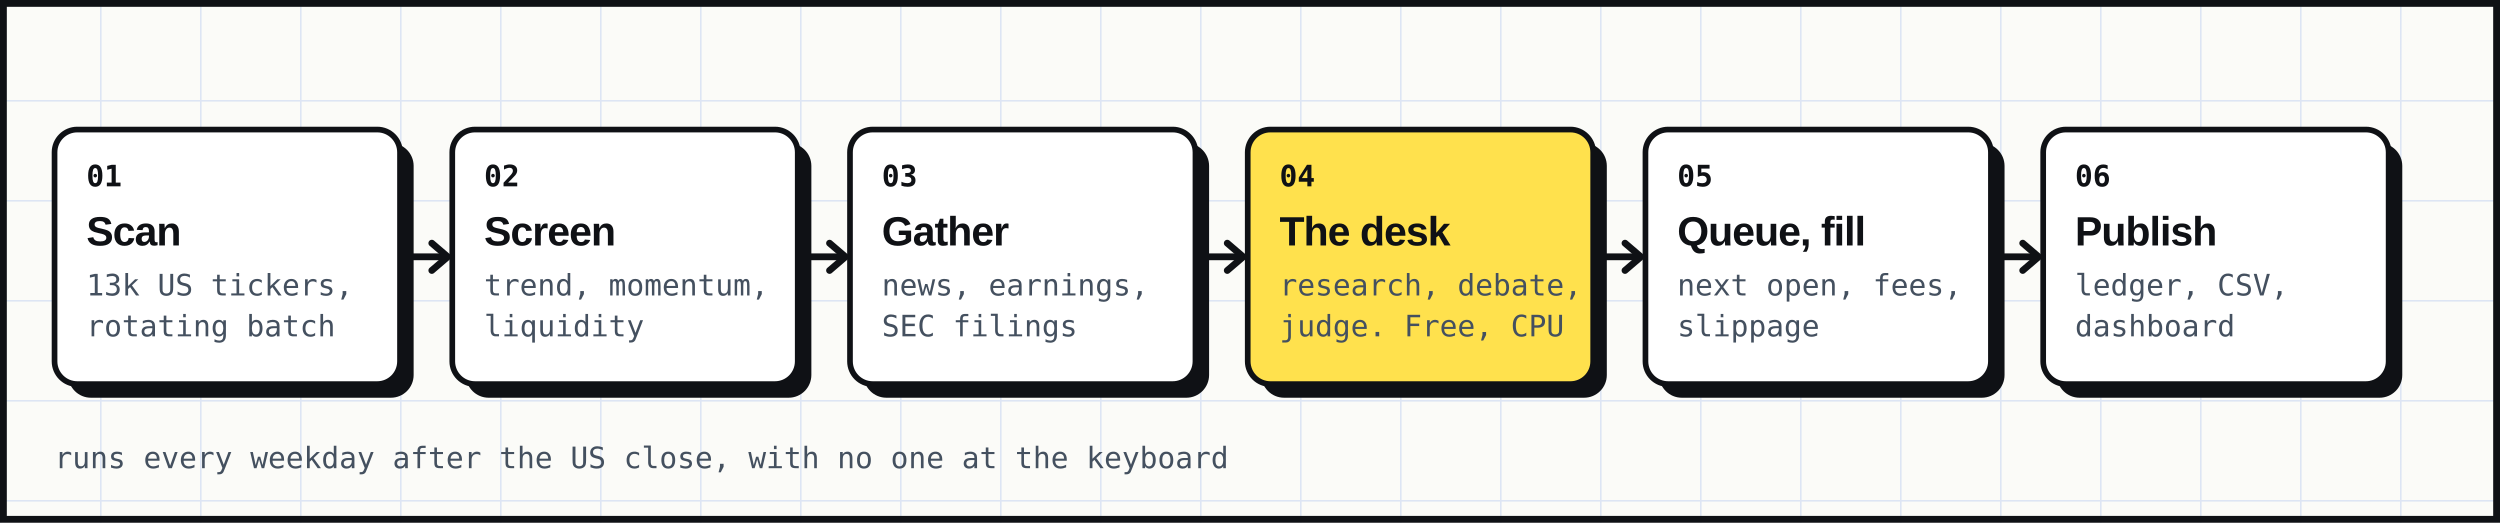
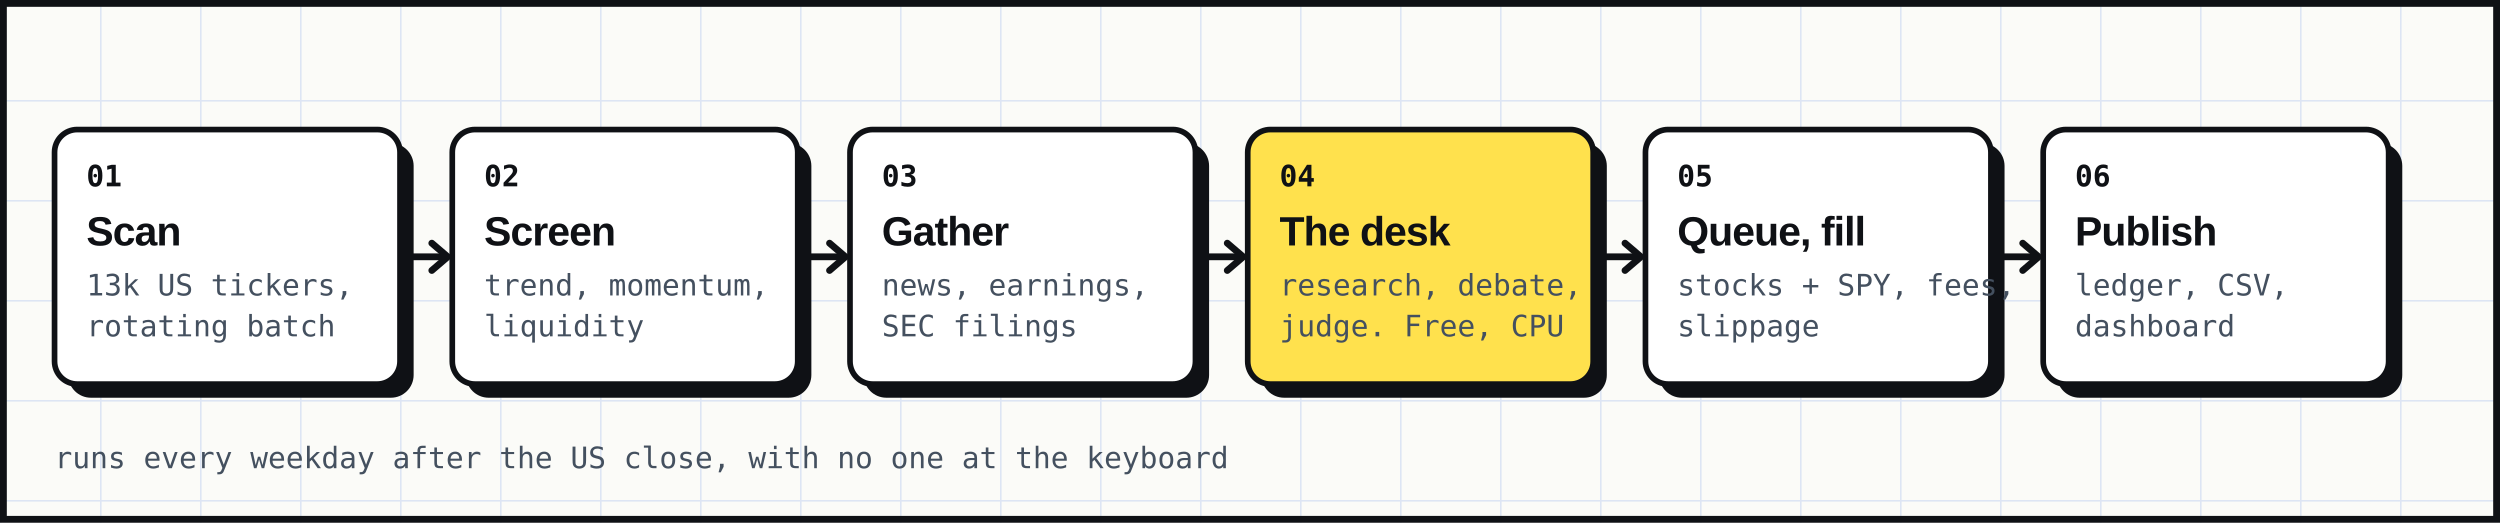
<svg xmlns="http://www.w3.org/2000/svg" viewBox="0 0 1100 230" role="img" aria-label="Daily pipeline: scan, screen, news and earnings, model picks, queue and fill, publish">
  <defs>
    <pattern id="g" width="44" height="44" patternUnits="userSpaceOnUse">
      <path d="M44 0H0V44" fill="none" stroke="#dde5f4" stroke-width="1.4" />
    </pattern>
  </defs>
  <style>
text{font-family:'Helvetica Neue',Arial,sans-serif;fill:#0f1115}
.t{font-size:18px;font-weight:900;letter-spacing:-.4px}
.s{font-size:13px;fill:#44505f;font-family:ui-monospace,Menlo,Consolas,monospace}
.n{font-family:ui-monospace,Menlo,Consolas,monospace;font-size:13px;font-weight:700}
.b{fill:#fff;stroke:#0f1115;stroke-width:2.5}
.sh{fill:#0f1115}
</style>
  <rect width="1100" height="230" fill="#fbfbf8" />
  <rect width="1100" height="230" fill="url(#g)" />
  <rect x="1.5" y="1.5" width="1097" height="227" fill="none" stroke="#0f1115" stroke-width="3" />
  <g id="boxes">
    <rect class="sh" x="30" y="63" width="152" height="112" rx="10" />
    <rect class="b" x="24" y="57" width="152" height="112" rx="10" />
    <rect class="sh" x="205" y="63" width="152" height="112" rx="10" />
    <rect class="b" x="199" y="57" width="152" height="112" rx="10" />
    <rect class="sh" x="380" y="63" width="152" height="112" rx="10" />
    <rect class="b" x="374" y="57" width="152" height="112" rx="10" />
    <rect class="sh" x="555" y="63" width="152" height="112" rx="10" />
    <rect x="549" y="57" width="152" height="112" rx="10" fill="#ffe14d" stroke="#0f1115" stroke-width="2.5" />
    <rect class="sh" x="730" y="63" width="152" height="112" rx="10" />
    <rect class="b" x="724" y="57" width="152" height="112" rx="10" />
    <rect class="sh" x="905" y="63" width="152" height="112" rx="10" />
    <rect class="b" x="899" y="57" width="152" height="112" rx="10" />
  </g>
  <text class="n" x="38" y="82">01</text>
  <text class="t" x="38" y="108">Scan</text>
  <text class="s" x="38" y="130">13k US tickers,</text>
  <text class="s" x="38" y="148">rotating batch</text>
  <text class="n" x="213" y="82">02</text>
  <text class="t" x="213" y="108">Screen</text>
  <text class="s" x="213" y="130">trend, momentum,</text>
  <text class="s" x="213" y="148">liquidity</text>
  <text class="n" x="388" y="82">03</text>
  <text class="t" x="388" y="108">Gather</text>
  <text class="s" x="388" y="130">news, earnings,</text>
  <text class="s" x="388" y="148">SEC filings</text>
  <text class="n" x="563" y="82">04</text>
  <text class="t" x="563" y="108">The desk</text>
  <text class="s" x="563" y="130">research, debate,</text>
  <text class="s" x="563" y="148">judge. Free, CPU</text>
  <text class="n" x="738" y="82">05</text>
  <text class="t" x="738" y="108">Queue, fill</text>
-   <text class="s" x="738" y="130">next open, fees,</text>
+   <text class="s" x="738" y="130">stocks + SPY, fees,</text>
  <text class="s" x="738" y="148">slippage</text>
  <text class="n" x="913" y="82">06</text>
  <text class="t" x="913" y="108">Publish</text>
  <text class="s" x="913" y="130">ledger, CSV,</text>
  <text class="s" x="913" y="148">dashboard</text>
  <g fill="none" stroke="#0f1115" stroke-width="3" stroke-linecap="round" stroke-linejoin="round">
    <path d="M180 113h16M355 113h16M530 113h16M705 113h16M880 113h16" />
    <path d="M190 107l7 6-7 6M365 107l7 6-7 6M540 107l7 6-7 6M715 107l7 6-7 6M890 107l7 6-7 6" />
  </g>
  <text x="24" y="206" class="s">runs every weekday after the US close, with no one at the keyboard</text>
</svg>
